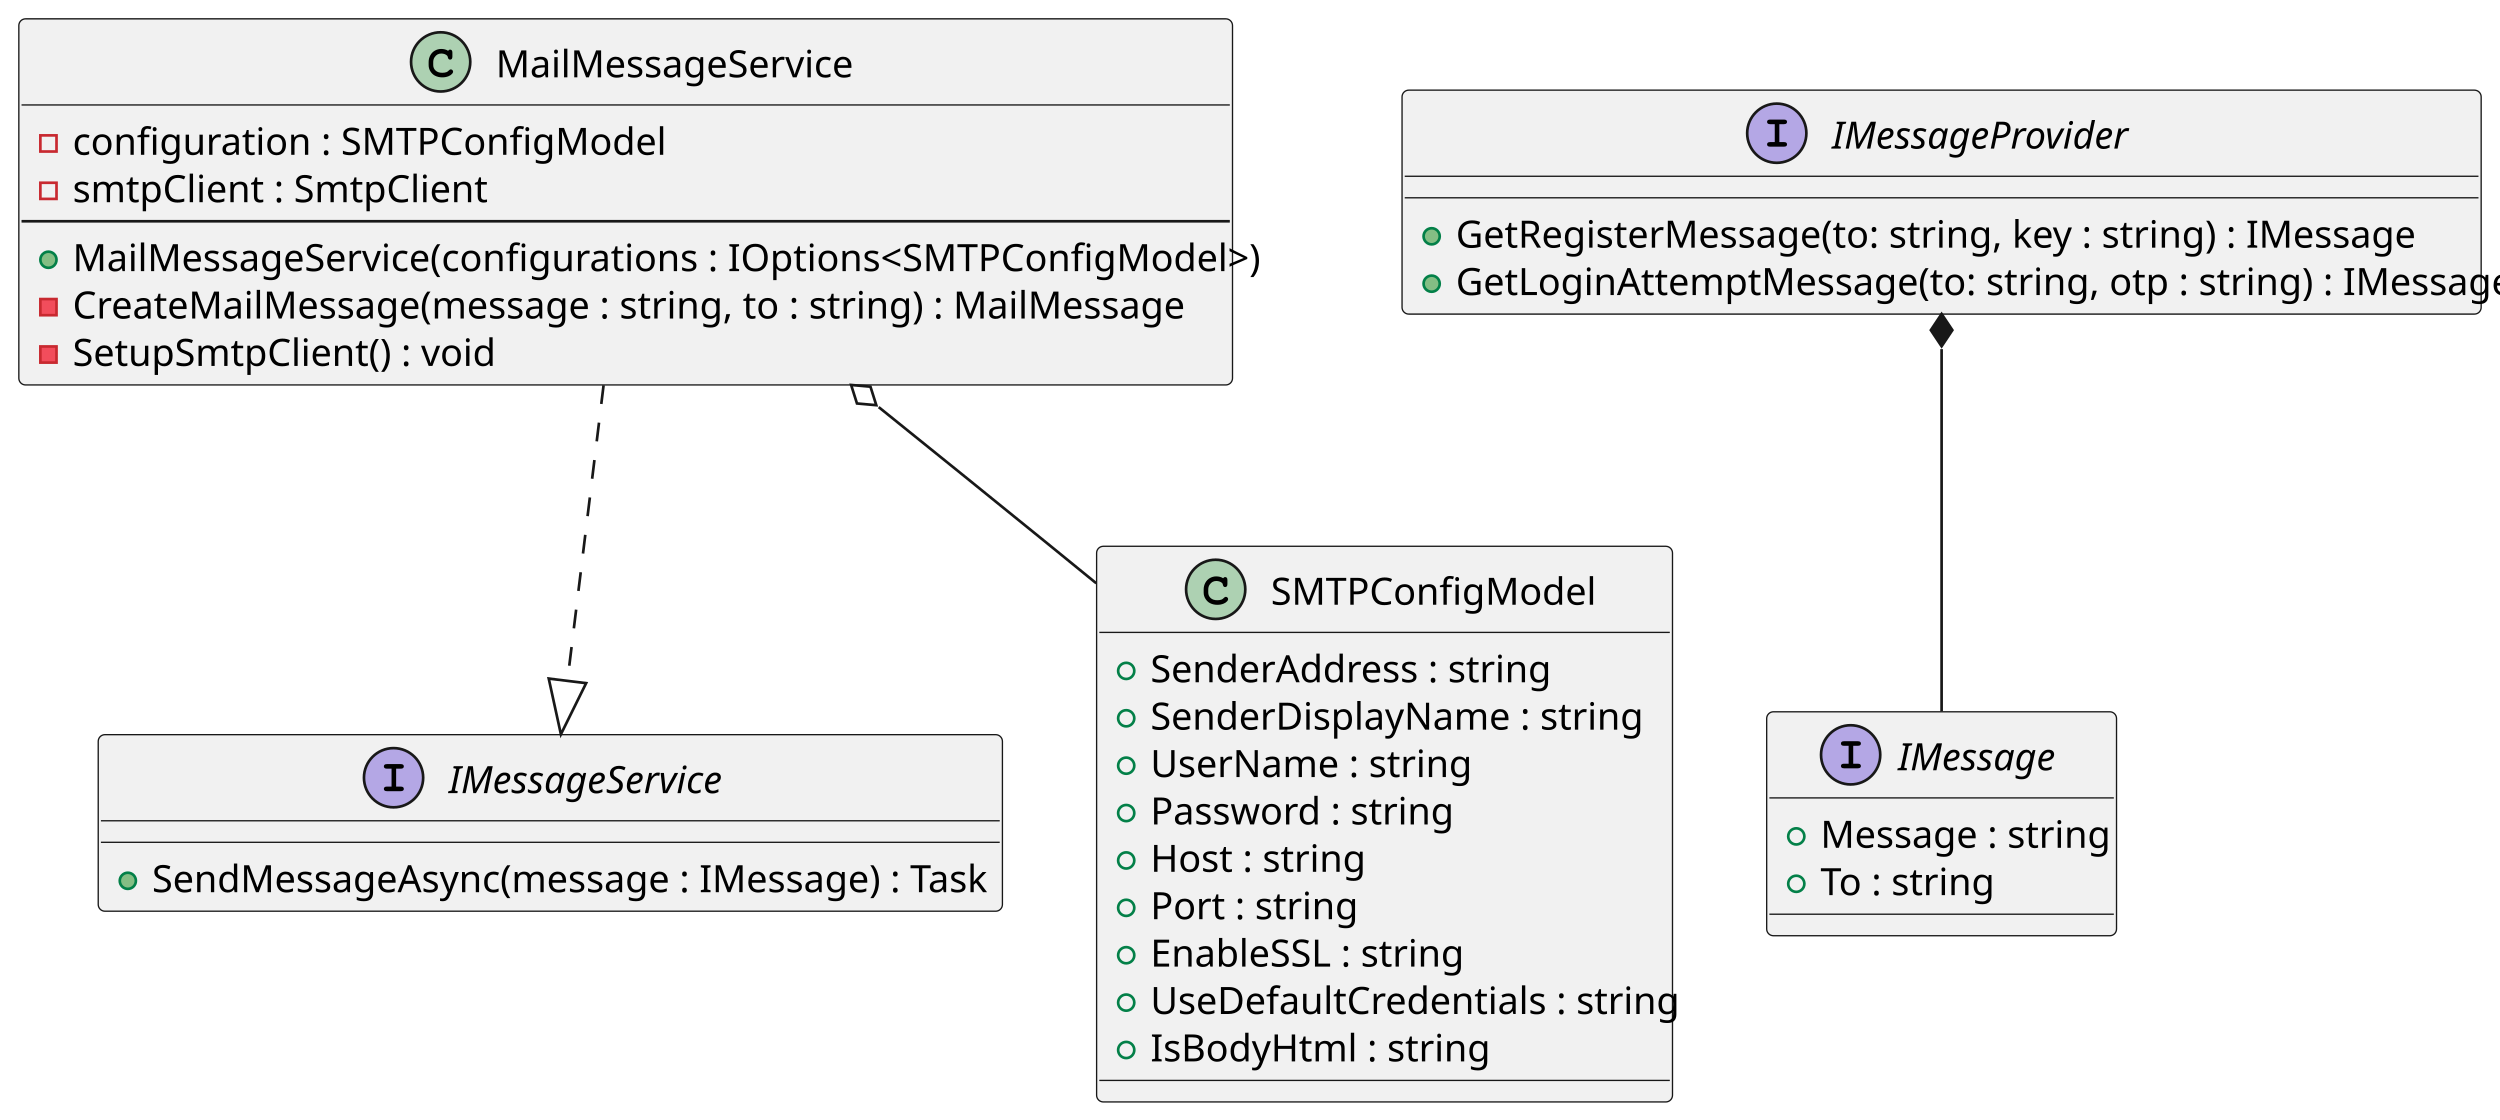
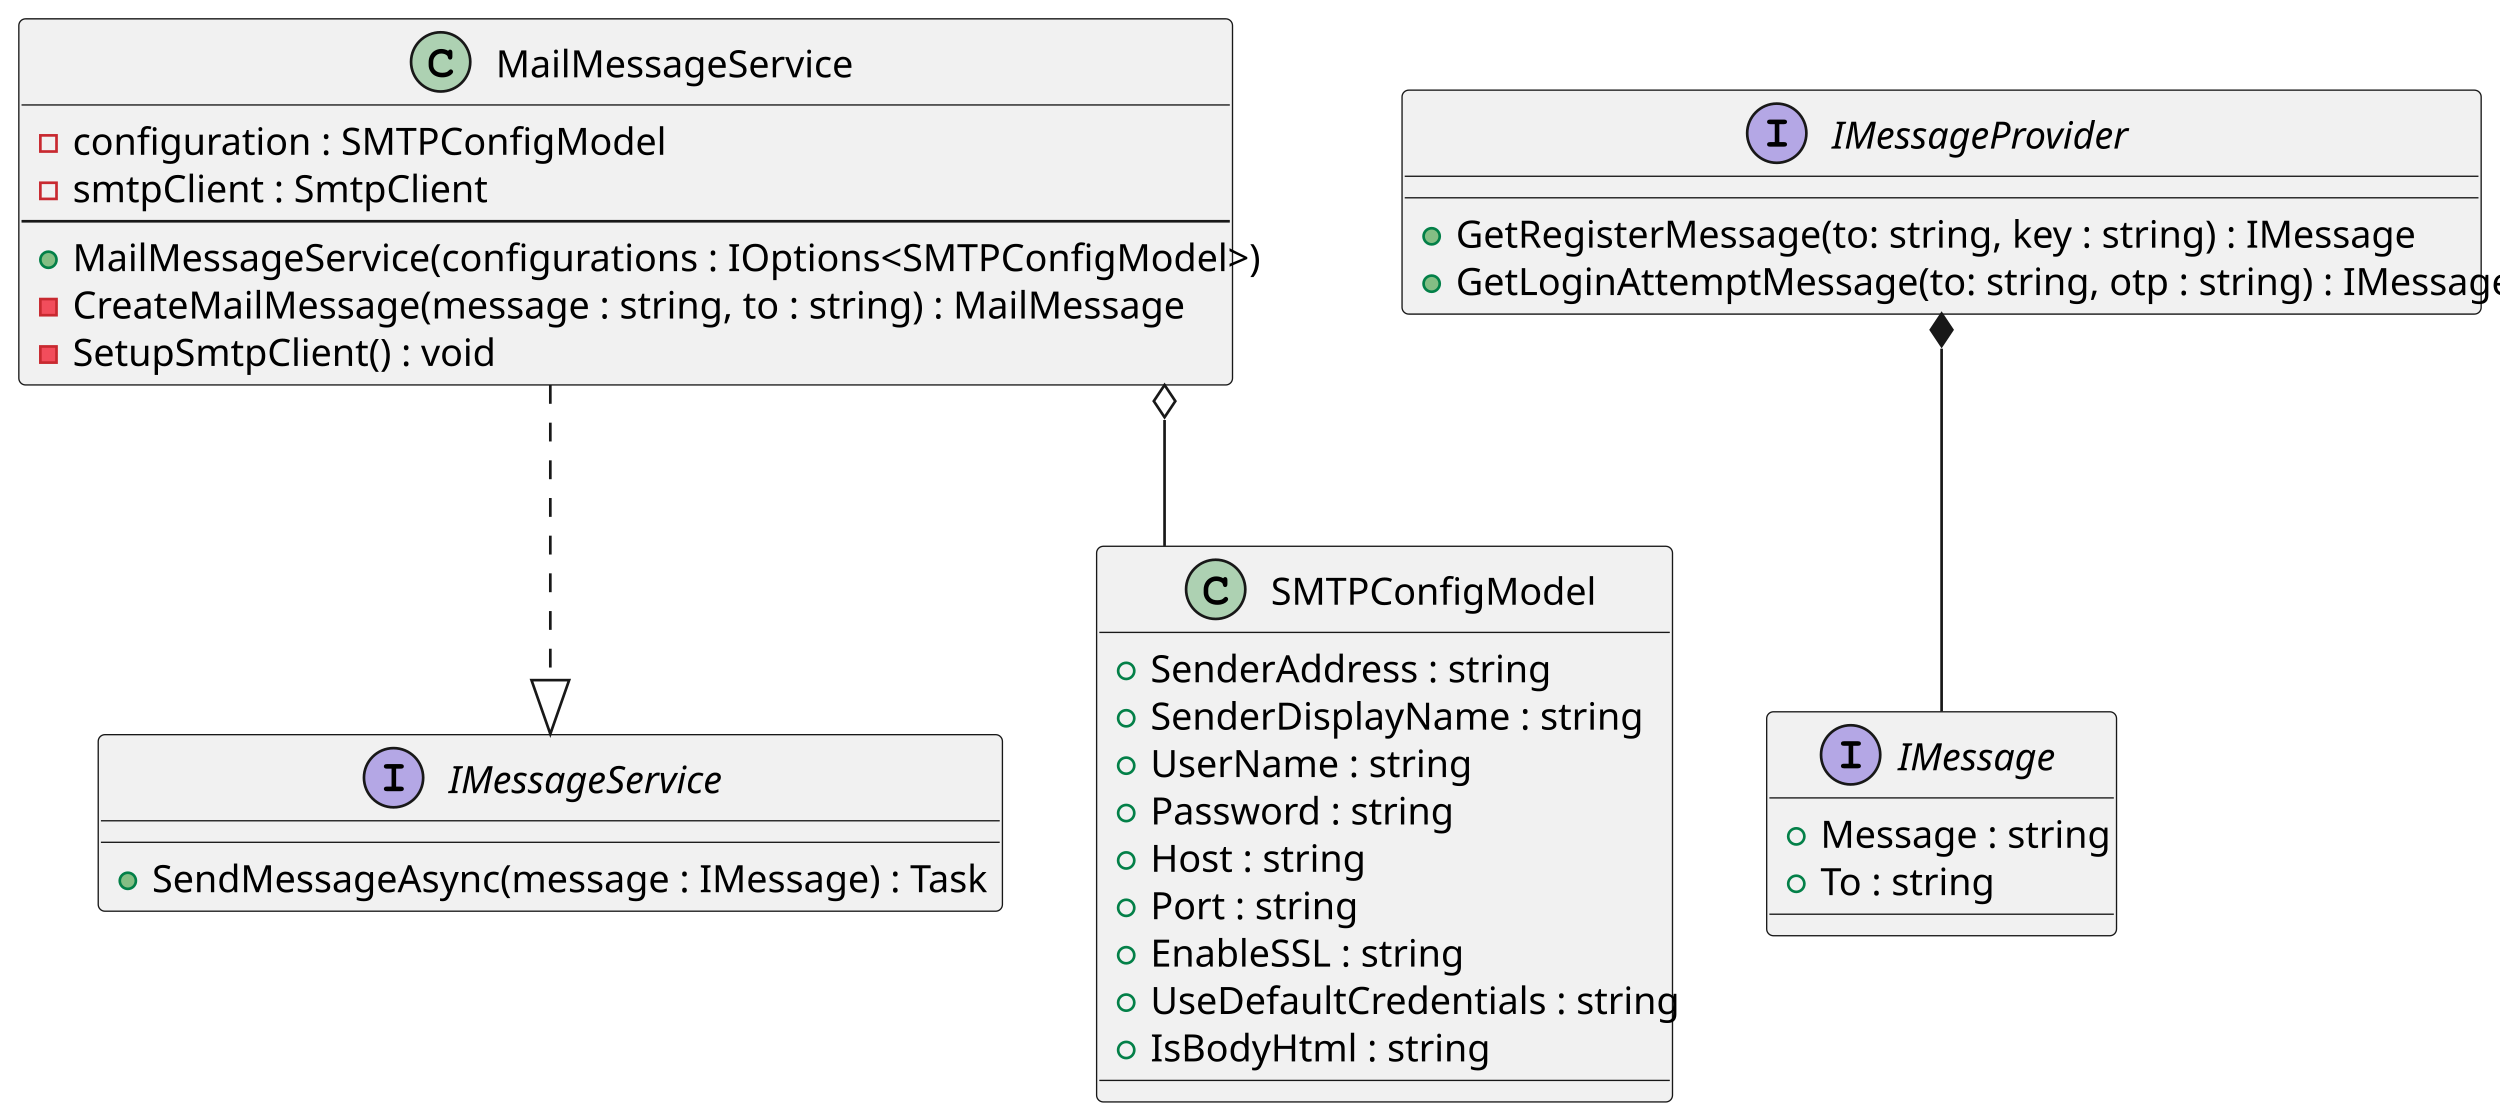
<svg xmlns="http://www.w3.org/2000/svg" contentStyleType="text/css" height="416px" preserveAspectRatio="none" style="width:929px;height:416px;background:#FFFFFF;" version="1.1" viewBox="0 0 929 416" width="929px" zoomAndPan="magnify">
  <defs />
  <g>
    <g id="elem_IMessageService">
      <rect codeLine="5" fill="#F1F1F1" height="65.609" id="IMessageService" rx="2.5" ry="2.5" style="stroke:#181818;stroke-width:0.5;" width="336" x="36.5" y="273" />
      <ellipse cx="146.25" cy="289" fill="#B4A7E5" rx="11" ry="11" style="stroke:#181818;stroke-width:1.0;" />
      <path d="M147.203,285.641 L147.203,292.297 L148.922,292.297 Q149.531,292.297 149.797,292.531 Q150.062,292.766 150.062,293.156 Q150.062,293.531 149.797,293.766 Q149.531,294 148.922,294 L143.781,294 Q143.172,294 142.906,293.766 Q142.641,293.531 142.641,293.141 Q142.641,292.766 142.906,292.531 Q143.172,292.297 143.781,292.297 L145.5,292.297 L145.5,285.641 L143.781,285.641 Q143.172,285.641 142.906,285.406 Q142.641,285.172 142.641,284.781 Q142.641,284.406 142.906,284.172 Q143.172,283.938 143.781,283.938 L148.922,283.938 Q149.531,283.938 149.797,284.172 Q150.062,284.406 150.062,284.781 Q150.062,285.172 149.797,285.406 Q149.531,285.641 148.922,285.641 L147.203,285.641 Z " fill="#000000" />
      <text fill="#000000" font-family="sans-serif" font-size="14" font-style="italic" lengthAdjust="spacing" textLength="108" x="166.75" y="294.728">IMessageService</text>
      <line style="stroke:#181818;stroke-width:0.5;" x1="37.5" x2="371.5" y1="305" y2="305" />
      <line style="stroke:#181818;stroke-width:0.5;" x1="37.5" x2="371.5" y1="313" y2="313" />
      <ellipse cx="47.5" cy="327.305" fill="#84BE84" rx="3" ry="3" style="stroke:#038048;stroke-width:1.0;" />
      <text fill="#000000" font-family="sans-serif" font-size="14" lengthAdjust="spacing" textLength="310" x="56.5" y="331.533">SendMessageAsync(message : IMessage) : Task</text>
    </g>
    <g id="elem_MailMessageService">
      <rect codeLine="9" fill="#F1F1F1" height="136.047" id="MailMessageService" rx="2.5" ry="2.5" style="stroke:#181818;stroke-width:0.5;" width="451" x="7" y="7" />
      <ellipse cx="163.75" cy="23" fill="#ADD1B2" rx="11" ry="11" style="stroke:#181818;stroke-width:1.0;" />
-       <path d="M166.516,18.875 Q166.672,18.656 166.859,18.547 Q167.047,18.438 167.266,18.438 Q167.641,18.438 167.875,18.695 Q168.109,18.953 168.109,19.562 L168.109,21.016 Q168.109,21.625 167.875,21.891 Q167.641,22.156 167.266,22.156 Q166.922,22.156 166.719,21.953 Q166.516,21.766 166.406,21.25 Q166.359,20.891 166.172,20.703 Q165.844,20.328 165.234,20.109 Q164.625,19.891 164,19.891 Q163.234,19.891 162.602,20.219 Q161.969,20.547 161.477,21.297 Q160.984,22.047 160.984,23.078 L160.984,24.172 Q160.984,25.406 161.875,26.227 Q162.766,27.047 164.359,27.047 Q165.297,27.047 165.953,26.797 Q166.344,26.641 166.766,26.203 Q167.031,25.938 167.18,25.859 Q167.328,25.781 167.531,25.781 Q167.859,25.781 168.117,26.039 Q168.375,26.297 168.375,26.641 Q168.375,26.984 168.031,27.391 Q167.531,27.969 166.734,28.297 Q165.656,28.75 164.359,28.75 Q162.844,28.75 161.641,28.125 Q160.656,27.625 159.969,26.555 Q159.281,25.484 159.281,24.203 L159.281,23.047 Q159.281,21.719 159.898,20.57 Q160.516,19.422 161.609,18.805 Q162.703,18.188 163.938,18.188 Q164.672,18.188 165.32,18.352 Q165.969,18.516 166.516,18.875 Z " fill="#000000" />
+       <path d="M166.516,18.875 Q166.672,18.656 166.859,18.547 Q167.047,18.438 167.266,18.438 Q167.641,18.438 167.875,18.703 Q168.109,18.953 168.109,19.562 L168.109,21.016 Q168.109,21.625 167.875,21.891 Q167.641,22.156 167.266,22.156 Q166.922,22.156 166.719,21.953 Q166.516,21.766 166.406,21.25 Q166.359,20.891 166.172,20.703 Q165.844,20.328 165.234,20.109 Q164.625,19.891 164,19.891 Q163.234,19.891 162.594,20.219 Q161.969,20.547 161.469,21.297 Q160.984,22.047 160.984,23.078 L160.984,24.172 Q160.984,25.406 161.875,26.234 Q162.766,27.047 164.359,27.047 Q165.297,27.047 165.953,26.797 Q166.344,26.641 166.766,26.203 Q167.031,25.938 167.172,25.859 Q167.328,25.781 167.531,25.781 Q167.859,25.781 168.109,26.047 Q168.375,26.297 168.375,26.641 Q168.375,26.984 168.031,27.391 Q167.531,27.969 166.734,28.297 Q165.656,28.75 164.359,28.75 Q162.844,28.75 161.641,28.125 Q160.656,27.625 159.969,26.562 Q159.281,25.484 159.281,24.203 L159.281,23.047 Q159.281,21.719 159.891,20.578 Q160.516,19.422 161.609,18.812 Q162.703,18.188 163.938,18.188 Q164.672,18.188 165.312,18.359 Q165.969,18.516 166.516,18.875 Z " fill="#000000" />
      <text fill="#000000" font-family="sans-serif" font-size="14" lengthAdjust="spacing" textLength="129" x="184.25" y="28.729">MailMessageService</text>
      <line style="stroke:#181818;stroke-width:0.5;" x1="8" x2="457" y1="39" y2="39" />
      <rect fill="none" height="6" style="stroke:#C82930;stroke-width:1.0;" width="6" x="15" y="50.305" />
      <text fill="#000000" font-family="sans-serif" font-size="14" lengthAdjust="spacing" textLength="211" x="27" y="57.533">configuration : SMTPConfigModel</text>
      <rect fill="none" height="6" style="stroke:#C82930;stroke-width:1.0;" width="6" x="15" y="67.914" />
      <text fill="#000000" font-family="sans-serif" font-size="14" lengthAdjust="spacing" textLength="146" x="27" y="75.143">smtpClient : SmtpClient</text>
      <line style="stroke:#181818;stroke-width:1.0;" x1="8" x2="457" y1="82.219" y2="82.219" />
      <ellipse cx="18" cy="96.523" fill="#84BE84" rx="3" ry="3" style="stroke:#038048;stroke-width:1.0;" />
      <text fill="#000000" font-family="sans-serif" font-size="14" lengthAdjust="spacing" textLength="425" x="27" y="100.752">MailMessageService(configurations : IOptions&lt;SMTPConfigModel&gt;)</text>
      <rect fill="#F24D5C" height="6" style="stroke:#C82930;stroke-width:1.0;" width="6" x="15" y="111.133" />
      <text fill="#000000" font-family="sans-serif" font-size="14" lengthAdjust="spacing" textLength="400" x="27" y="118.361">CreateMailMessage(message : string, to : string) : MailMessage</text>
      <rect fill="#F24D5C" height="6" style="stroke:#C82930;stroke-width:1.0;" width="6" x="15" y="128.742" />
      <text fill="#000000" font-family="sans-serif" font-size="14" lengthAdjust="spacing" textLength="153" x="27" y="135.971">SetupSmtpClient() : void</text>
    </g>
    <g id="elem_SMTPConfigModel">
      <rect codeLine="36" fill="#F1F1F1" height="206.484" id="SMTPConfigModel" rx="2.5" ry="2.5" style="stroke:#181818;stroke-width:0.5;" width="214" x="407.5" y="203" />
      <ellipse cx="451.75" cy="219" fill="#ADD1B2" rx="11" ry="11" style="stroke:#181818;stroke-width:1.0;" />
-       <path d="M454.516,214.875 Q454.672,214.656 454.859,214.547 Q455.047,214.438 455.266,214.438 Q455.641,214.438 455.875,214.695 Q456.109,214.953 456.109,215.562 L456.109,217.016 Q456.109,217.625 455.875,217.891 Q455.641,218.156 455.266,218.156 Q454.922,218.156 454.719,217.953 Q454.516,217.766 454.406,217.25 Q454.359,216.891 454.172,216.703 Q453.844,216.328 453.234,216.109 Q452.625,215.891 452,215.891 Q451.234,215.891 450.602,216.219 Q449.969,216.547 449.477,217.297 Q448.984,218.047 448.984,219.078 L448.984,220.172 Q448.984,221.406 449.875,222.227 Q450.766,223.047 452.359,223.047 Q453.297,223.047 453.953,222.797 Q454.344,222.641 454.766,222.203 Q455.031,221.938 455.18,221.859 Q455.328,221.781 455.531,221.781 Q455.859,221.781 456.117,222.039 Q456.375,222.297 456.375,222.641 Q456.375,222.984 456.031,223.391 Q455.531,223.969 454.734,224.297 Q453.656,224.75 452.359,224.75 Q450.844,224.75 449.641,224.125 Q448.656,223.625 447.969,222.555 Q447.281,221.484 447.281,220.203 L447.281,219.047 Q447.281,217.719 447.898,216.57 Q448.516,215.422 449.609,214.805 Q450.703,214.188 451.938,214.188 Q452.672,214.188 453.32,214.352 Q453.969,214.516 454.516,214.875 Z " fill="#000000" />
+       <path d="M454.516,214.875 Q454.672,214.656 454.859,214.547 Q455.047,214.438 455.266,214.438 Q455.641,214.438 455.875,214.703 Q456.109,214.953 456.109,215.562 L456.109,217.016 Q456.109,217.625 455.875,217.891 Q455.641,218.156 455.266,218.156 Q454.922,218.156 454.719,217.953 Q454.516,217.766 454.406,217.25 Q454.359,216.891 454.172,216.703 Q453.844,216.328 453.234,216.109 Q452.625,215.891 452,215.891 Q451.234,215.891 450.594,216.219 Q449.969,216.547 449.469,217.297 Q448.984,218.047 448.984,219.078 L448.984,220.172 Q448.984,221.406 449.875,222.234 Q450.766,223.047 452.359,223.047 Q453.297,223.047 453.953,222.797 Q454.344,222.641 454.766,222.203 Q455.031,221.938 455.172,221.859 Q455.328,221.781 455.531,221.781 Q455.859,221.781 456.109,222.047 Q456.375,222.297 456.375,222.641 Q456.375,222.984 456.031,223.391 Q455.531,223.969 454.734,224.297 Q453.656,224.75 452.359,224.75 Q450.844,224.75 449.641,224.125 Q448.656,223.625 447.969,222.562 Q447.281,221.484 447.281,220.203 L447.281,219.047 Q447.281,217.719 447.891,216.578 Q448.516,215.422 449.609,214.812 Q450.703,214.188 451.938,214.188 Q452.672,214.188 453.312,214.359 Q453.969,214.516 454.516,214.875 Z " fill="#000000" />
      <text fill="#000000" font-family="sans-serif" font-size="14" lengthAdjust="spacing" textLength="117" x="472.25" y="224.728">SMTPConfigModel</text>
      <line style="stroke:#181818;stroke-width:0.5;" x1="408.5" x2="620.5" y1="235" y2="235" />
      <ellipse cx="418.5" cy="249.305" fill="none" rx="3" ry="3" style="stroke:#038048;stroke-width:1.0;" />
      <text fill="#000000" font-family="sans-serif" font-size="14" lengthAdjust="spacing" textLength="145" x="427.5" y="253.533">SenderAddress : string</text>
      <ellipse cx="418.5" cy="266.914" fill="none" rx="3" ry="3" style="stroke:#038048;stroke-width:1.0;" />
      <text fill="#000000" font-family="sans-serif" font-size="14" lengthAdjust="spacing" textLength="175" x="427.5" y="271.143">SenderDisplayName : string</text>
      <ellipse cx="418.5" cy="284.523" fill="none" rx="3" ry="3" style="stroke:#038048;stroke-width:1.0;" />
      <text fill="#000000" font-family="sans-serif" font-size="14" lengthAdjust="spacing" textLength="112" x="427.5" y="288.752">UserName : string</text>
      <ellipse cx="418.5" cy="302.133" fill="none" rx="3" ry="3" style="stroke:#038048;stroke-width:1.0;" />
      <text fill="#000000" font-family="sans-serif" font-size="14" lengthAdjust="spacing" textLength="108" x="427.5" y="306.361">Password : string</text>
      <ellipse cx="418.5" cy="319.742" fill="none" rx="3" ry="3" style="stroke:#038048;stroke-width:1.0;" />
      <text fill="#000000" font-family="sans-serif" font-size="14" lengthAdjust="spacing" textLength="75" x="427.5" y="323.971">Host : string</text>
      <ellipse cx="418.5" cy="337.352" fill="none" rx="3" ry="3" style="stroke:#038048;stroke-width:1.0;" />
      <text fill="#000000" font-family="sans-serif" font-size="14" lengthAdjust="spacing" textLength="73" x="427.5" y="341.58">Port : string</text>
      <ellipse cx="418.5" cy="354.961" fill="none" rx="3" ry="3" style="stroke:#038048;stroke-width:1.0;" />
      <text fill="#000000" font-family="sans-serif" font-size="14" lengthAdjust="spacing" textLength="117" x="427.5" y="359.19">EnableSSL : string</text>
      <ellipse cx="418.5" cy="372.57" fill="none" rx="3" ry="3" style="stroke:#038048;stroke-width:1.0;" />
      <text fill="#000000" font-family="sans-serif" font-size="14" lengthAdjust="spacing" textLength="188" x="427.5" y="376.799">UseDefaultCredentials : string</text>
      <ellipse cx="418.5" cy="390.18" fill="none" rx="3" ry="3" style="stroke:#038048;stroke-width:1.0;" />
      <text fill="#000000" font-family="sans-serif" font-size="14" lengthAdjust="spacing" textLength="116" x="427.5" y="394.408">IsBodyHtml : string</text>
      <line style="stroke:#181818;stroke-width:0.5;" x1="408.5" x2="620.5" y1="401.484" y2="401.484" />
    </g>
    <g id="elem_IMessageProvider">
      <rect codeLine="22" fill="#F1F1F1" height="83.219" id="IMessageProvider" rx="2.5" ry="2.5" style="stroke:#181818;stroke-width:0.5;" width="401" x="521" y="33.5" />
      <ellipse cx="660.25" cy="49.5" fill="#B4A7E5" rx="11" ry="11" style="stroke:#181818;stroke-width:1.0;" />
      <path d="M661.203,46.141 L661.203,52.797 L662.922,52.797 Q663.531,52.797 663.797,53.031 Q664.062,53.266 664.062,53.656 Q664.062,54.031 663.797,54.266 Q663.531,54.5 662.922,54.5 L657.781,54.5 Q657.172,54.5 656.906,54.266 Q656.641,54.031 656.641,53.641 Q656.641,53.266 656.906,53.031 Q657.172,52.797 657.781,52.797 L659.5,52.797 L659.5,46.141 L657.781,46.141 Q657.172,46.141 656.906,45.906 Q656.641,45.672 656.641,45.281 Q656.641,44.906 656.906,44.672 Q657.172,44.438 657.781,44.438 L662.922,44.438 Q663.531,44.438 663.797,44.672 Q664.062,44.906 664.062,45.281 Q664.062,45.672 663.797,45.906 Q663.531,46.141 662.922,46.141 L661.203,46.141 Z " fill="#000000" />
      <text fill="#000000" font-family="sans-serif" font-size="14" font-style="italic" lengthAdjust="spacing" textLength="114" x="680.75" y="55.228">IMessageProvider</text>
      <line style="stroke:#181818;stroke-width:0.5;" x1="522" x2="921" y1="65.5" y2="65.5" />
      <line style="stroke:#181818;stroke-width:0.5;" x1="522" x2="921" y1="73.5" y2="73.5" />
      <ellipse cx="532" cy="87.805" fill="#84BE84" rx="3" ry="3" style="stroke:#038048;stroke-width:1.0;" />
      <text fill="#000000" font-family="sans-serif" font-size="14" lengthAdjust="spacing" textLength="347" x="541" y="92.033">GetRegisterMessage(to: string, key : string) : IMessage</text>
      <ellipse cx="532" cy="105.414" fill="#84BE84" rx="3" ry="3" style="stroke:#038048;stroke-width:1.0;" />
      <text fill="#000000" font-family="sans-serif" font-size="14" lengthAdjust="spacing" textLength="375" x="541" y="109.643">GetLoginAttemptMessage(to: string, otp : string) : IMessage</text>
    </g>
    <g id="elem_IMessage">
      <rect codeLine="30" fill="#F1F1F1" height="83.219" id="IMessage" rx="2.5" ry="2.5" style="stroke:#181818;stroke-width:0.5;" width="130" x="656.5" y="264.5" />
      <ellipse cx="687.7" cy="280.5" fill="#B4A7E5" rx="11" ry="11" style="stroke:#181818;stroke-width:1.0;" />
      <path d="M688.653,277.141 L688.653,283.797 L690.372,283.797 Q690.981,283.797 691.247,284.031 Q691.513,284.266 691.513,284.656 Q691.513,285.031 691.247,285.266 Q690.981,285.5 690.372,285.5 L685.231,285.5 Q684.622,285.5 684.356,285.266 Q684.091,285.031 684.091,284.641 Q684.091,284.266 684.356,284.031 Q684.622,283.797 685.231,283.797 L686.95,283.797 L686.95,277.141 L685.231,277.141 Q684.622,277.141 684.356,276.906 Q684.091,276.672 684.091,276.281 Q684.091,275.906 684.356,275.672 Q684.622,275.438 685.231,275.438 L690.372,275.438 Q690.981,275.438 691.247,275.672 Q691.513,275.906 691.513,276.281 Q691.513,276.672 691.247,276.906 Q690.981,277.141 690.372,277.141 L688.653,277.141 Z " fill="#000000" />
      <text fill="#000000" font-family="sans-serif" font-size="14" font-style="italic" lengthAdjust="spacing" textLength="62" x="705.3" y="286.228">IMessage</text>
      <line style="stroke:#181818;stroke-width:0.5;" x1="657.5" x2="785.5" y1="296.5" y2="296.5" />
      <ellipse cx="667.5" cy="310.805" fill="none" rx="3" ry="3" style="stroke:#038048;stroke-width:1.0;" />
      <text fill="#000000" font-family="sans-serif" font-size="14" lengthAdjust="spacing" textLength="104" x="676.5" y="315.033">Message : string</text>
      <ellipse cx="667.5" cy="328.414" fill="none" rx="3" ry="3" style="stroke:#038048;stroke-width:1.0;" />
      <text fill="#000000" font-family="sans-serif" font-size="14" lengthAdjust="spacing" textLength="64" x="676.5" y="332.643">To : string</text>
      <line style="stroke:#181818;stroke-width:0.5;" x1="657.5" x2="785.5" y1="339.719" y2="339.719" />
    </g>
    <g id="link_MailMessageService_IMessageService">
-       <path codeLine="19" d="M224.29,143.16 C220.02,178.07 214.88,220.1 210.91,252.59 " fill="none" id="MailMessageService-to-IMessageService" style="stroke:#181818;stroke-width:1.0;stroke-dasharray:7.0,7.0;" />
-       <polygon fill="none" points="217.81,253.86,208.43,272.86,203.91,252.16,217.81,253.86" style="stroke:#181818;stroke-width:1.0;" />
+       <path codeLine="19" d="M204.5,143.06 C204.5,143.06 204.5,252.73 204.5,252.73 " fill="none" id="MailMessageService-to-IMessageService" style="stroke:#181818;stroke-width:1.0;stroke-dasharray:7.0,7.0;" />
+       <polygon fill="none" points="211.5,252.73,204.5,272.73,197.5,252.73,211.5,252.73" style="stroke:#181818;stroke-width:1.0;" />
    </g>
    <g id="link_MailMessageService_SMTPConfigModel">
-       <path codeLine="20" d="M326.53,151.29 C347.61,168.26 369.85,186.21 390.5,203 C396.02,207.48 401.66,212.09 407.36,216.74 " fill="none" id="MailMessageService-backto-SMTPConfigModel" style="stroke:#181818;stroke-width:1.0;" />
-       <polygon fill="none" points="316.28,143.05,318.45,149.927,325.632,150.569,323.462,143.692,316.28,143.05" style="stroke:#181818;stroke-width:1.0;" />
+       <path codeLine="20" d="M432.75,156.06 C432.75,156.06 432.75,202.88 432.75,202.88 " fill="none" id="MailMessageService-backto-SMTPConfigModel" style="stroke:#181818;stroke-width:1.0;" />
+       <polygon fill="none" points="432.75,143.06,428.75,149.06,432.75,155.06,436.75,149.06,432.75,143.06" style="stroke:#181818;stroke-width:1.0;" />
    </g>
    <g id="link_IMessageProvider_IMessage">
-       <path codeLine="27" d="M721.5,129.75 C721.5,170.91 721.5,226.82 721.5,264.32 " fill="none" id="IMessageProvider-backto-IMessage" style="stroke:#181818;stroke-width:1.0;" />
-       <polygon fill="#181818" points="721.5,116.68,717.5,122.68,721.5,128.68,725.5,122.68,721.5,116.68" style="stroke:#181818;stroke-width:1.0;" />
+       <path codeLine="27" d="M721.5,129.56 C721.5,129.56 721.5,264.38 721.5,264.38 " fill="none" id="IMessageProvider-backto-IMessage" style="stroke:#181818;stroke-width:1.0;" />
+       <polygon fill="#181818" points="721.5,116.56,717.5,122.56,721.5,128.56,725.5,122.56,721.5,116.56" style="stroke:#181818;stroke-width:1.0;" />
    </g>
  </g>
</svg>
